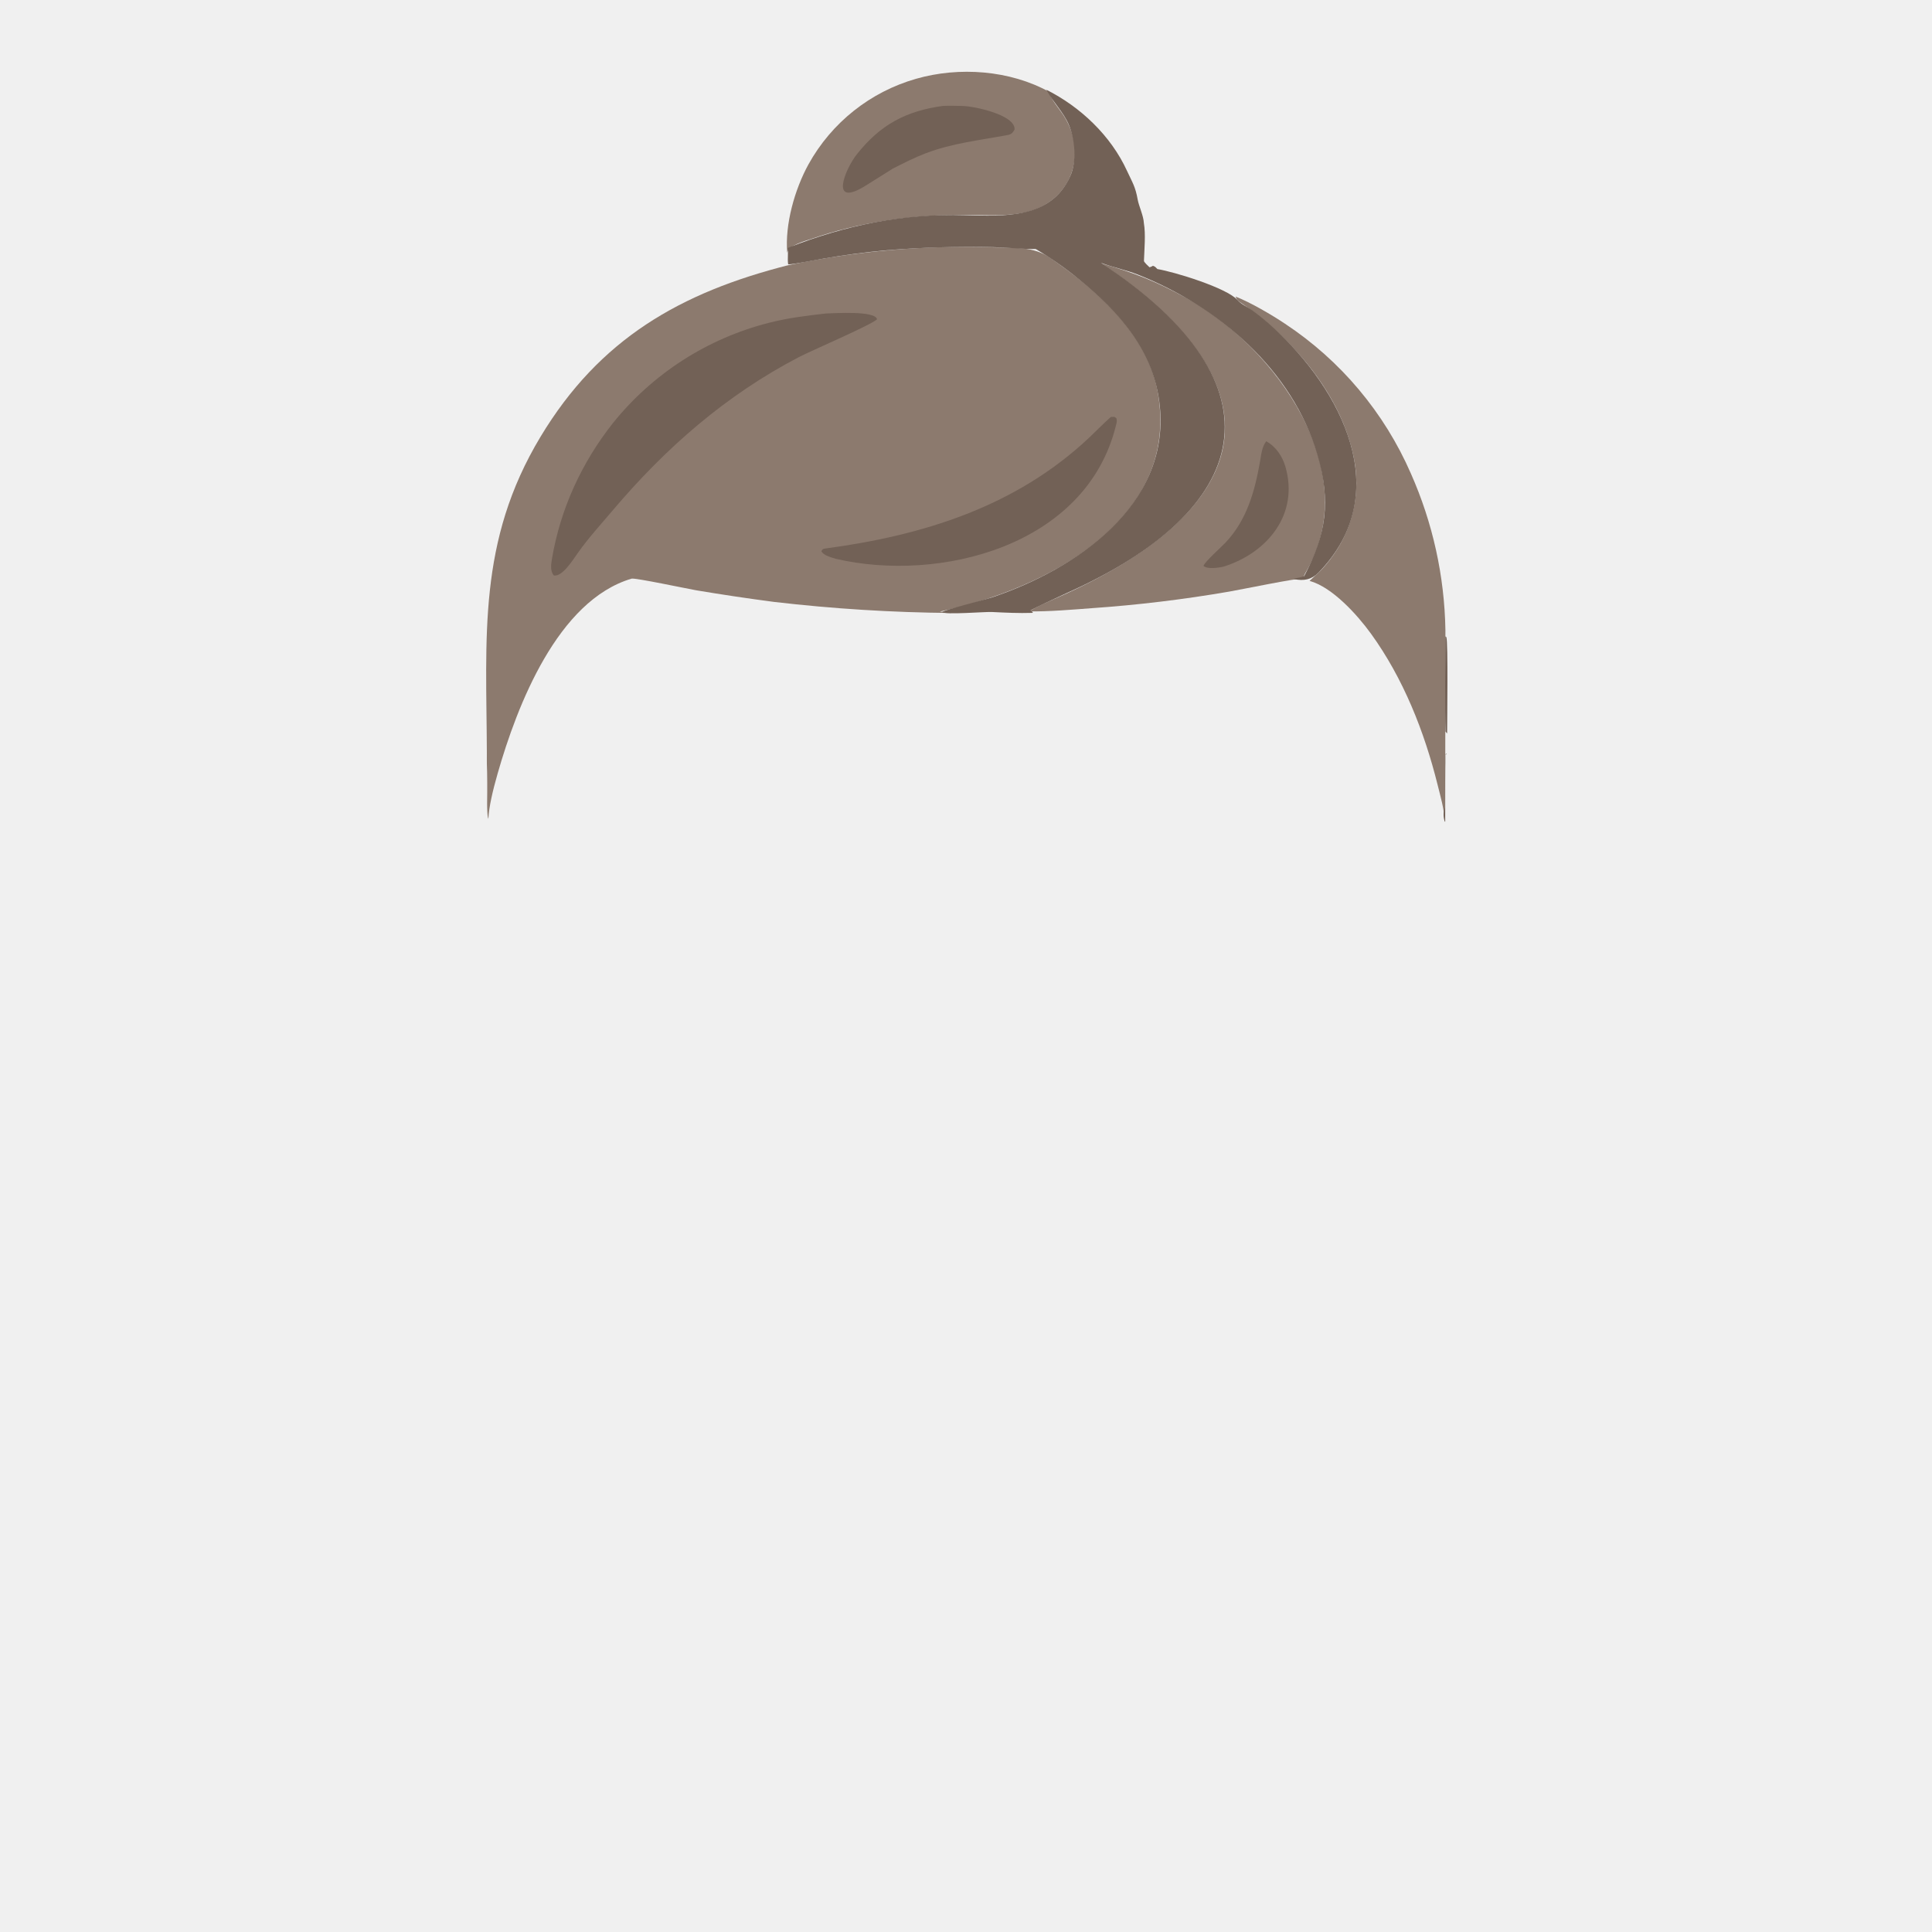
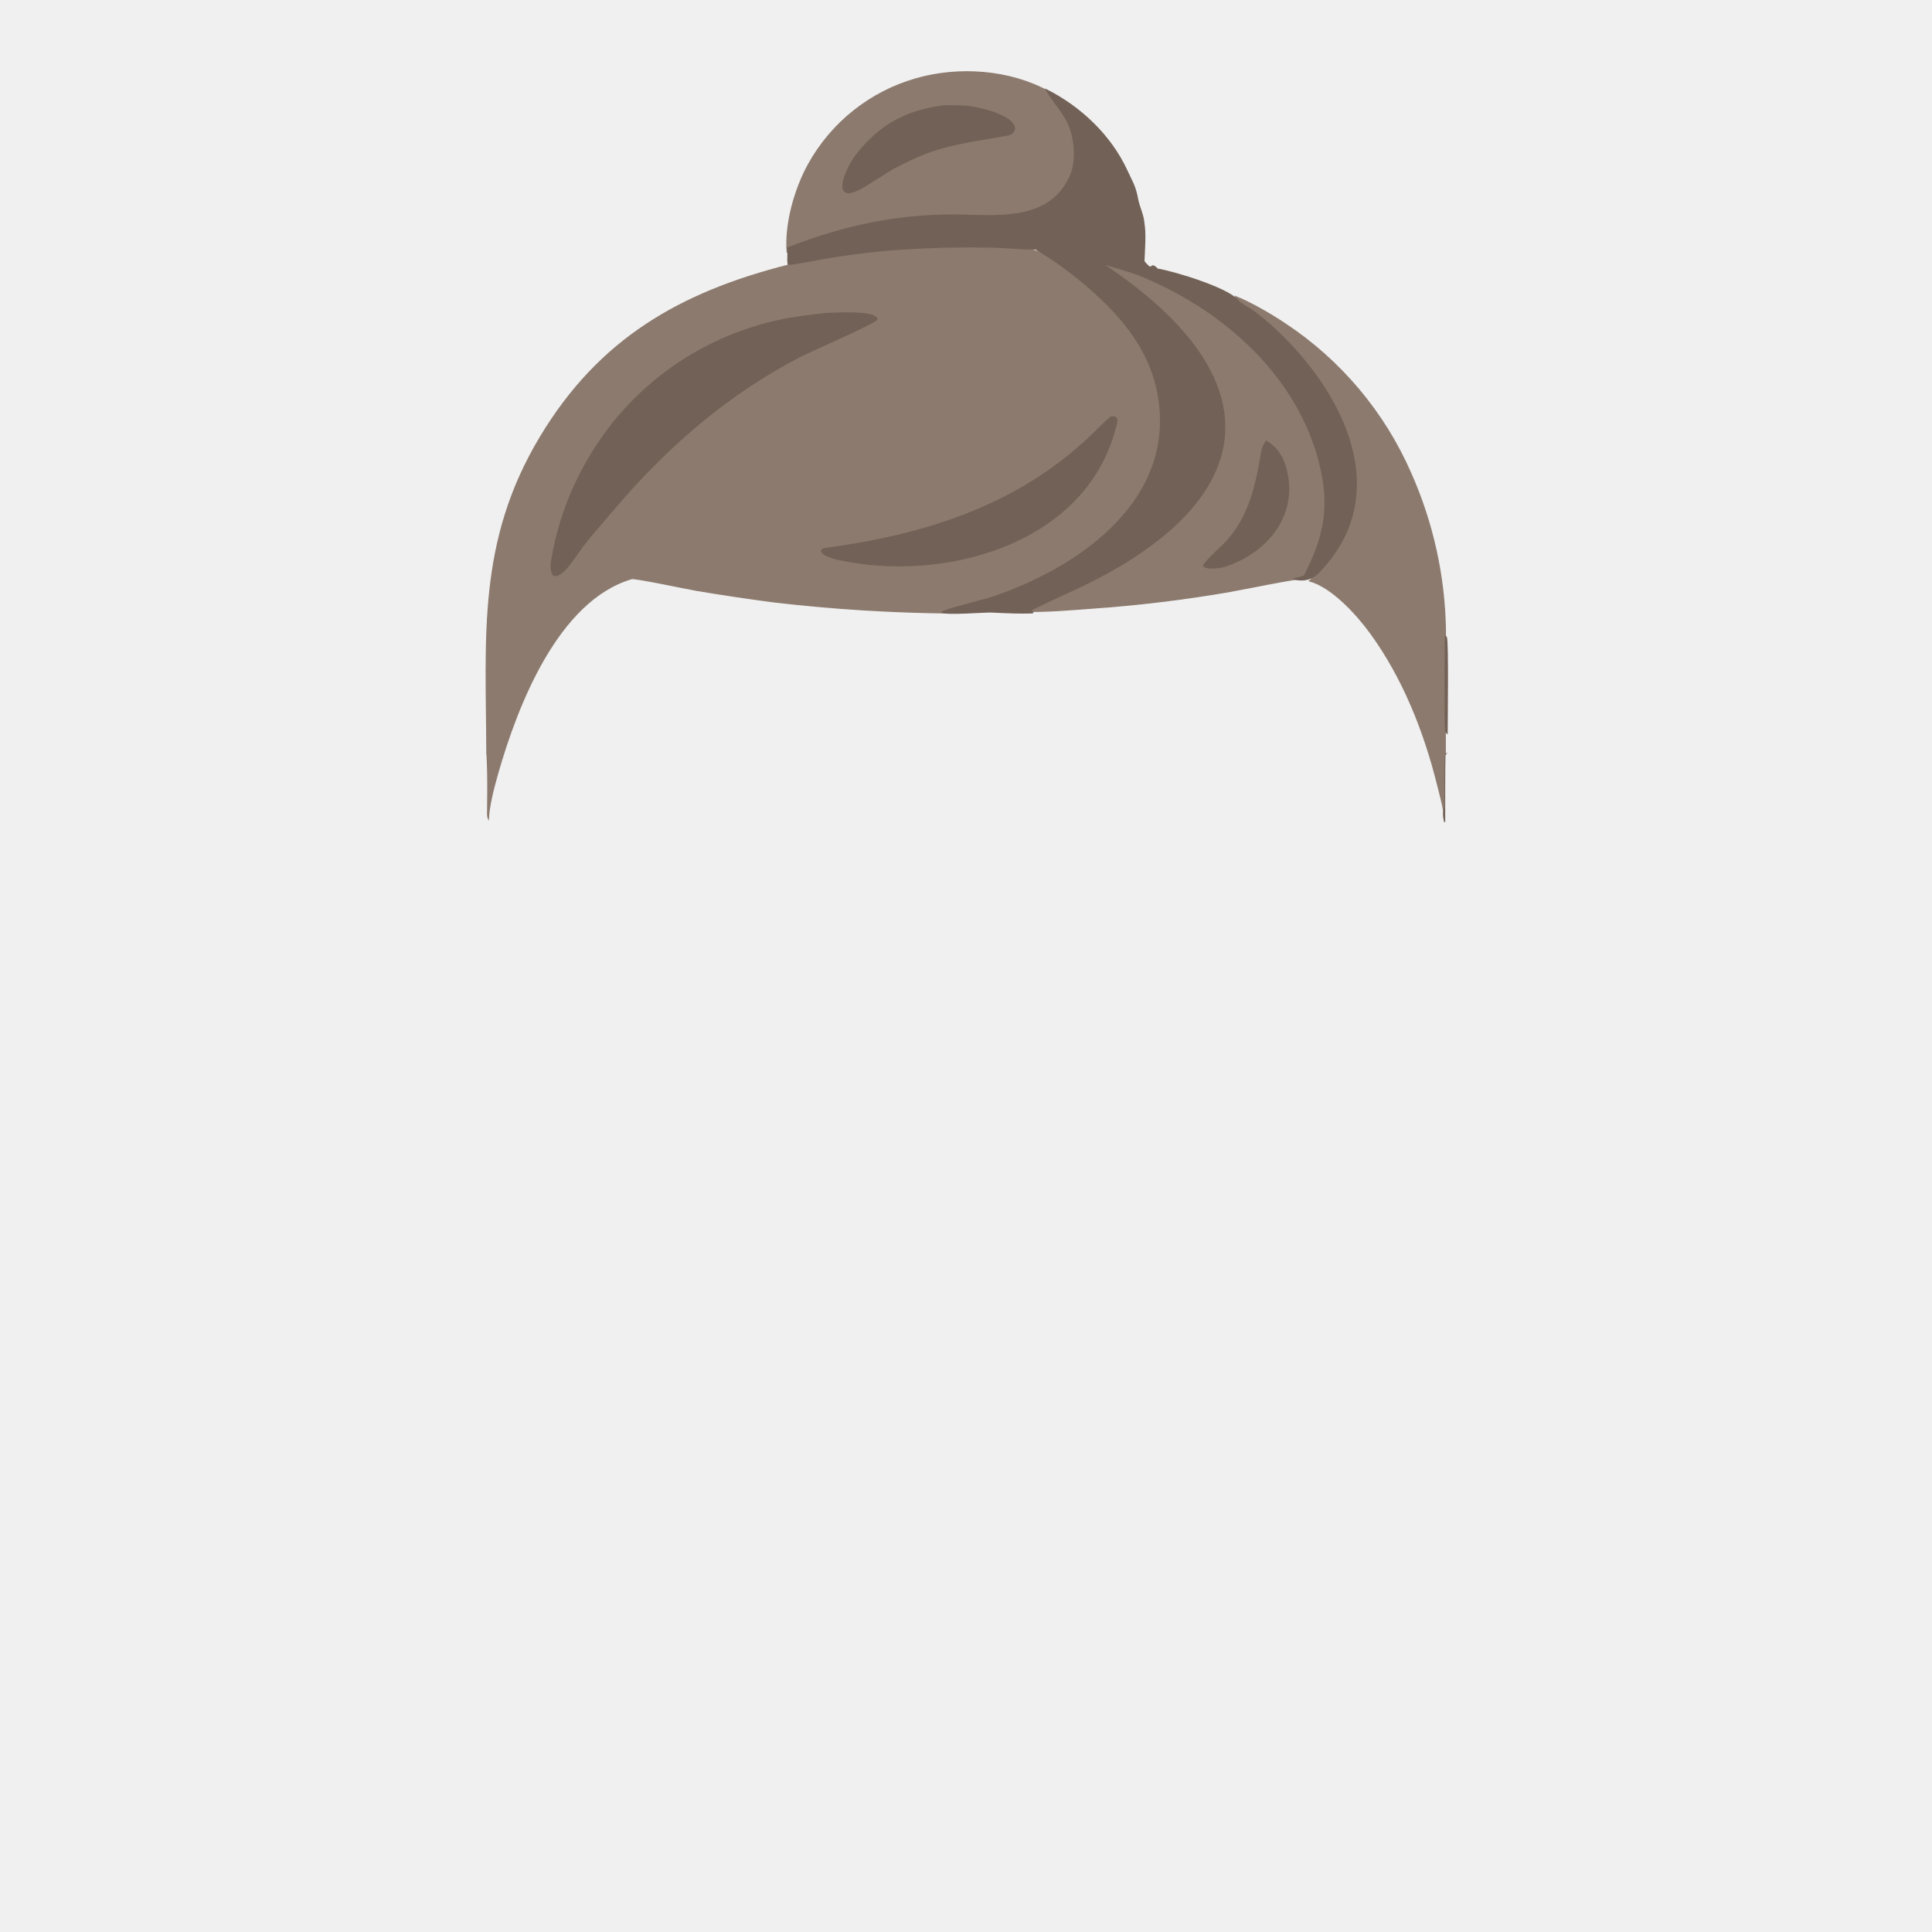
<svg xmlns="http://www.w3.org/2000/svg" version="1.1" viewBox="0 0 2048 2048" width="1024" height="1024">
  <defs>
    <mask id="facehole" maskUnits="userSpaceOnUse" x="0" y="0" width="2048" height="2048">
      <rect x="0" y="0" width="2048" height="2048" fill="white" />
      <path d="M 1533.68 798.613 C 1546.66 799.32 1557.8 799.941 1570.34 803.954 C 1618.2 819.269 1649.18 867.189 1646.49 917.096 C 1644.85 947.316 1631.33 975.662 1608.87 995.951 C 1586.91 1015.66 1562.54 1022.9 1533.67 1024.41 L 1532.38 1022.5 C 1531.22 1004.78 1531.9 981.123 1531.9 962.89 L 1531.99 854.537 C 1532.01 838.109 1531.91 817.251 1532.3 800.538 C 1532.76 799.896 1533.22 799.255 1533.68 798.613 z" fill="black" />
      <path d="M 515.884 1024.25 C 509.295 1024.06 502.266 1023.99 495.795 1022.87 C 407.909 1007.63 371.458 903.101 429.806 836.29 C 449.153 814.256 476.463 800.813 505.725 798.919 C 508.883 798.997 513.071 798.658 515.558 800.023 C 517.24 821.853 516.125 858.428 516.121 881.629 L 515.884 1024.25 z" fill="black" />
    </mask>
  </defs>
  <g mask="url(#facehole)">
-     <path transform="translate(0,0)" fill="rgb(140,122,110)" d="M 835.952 281.008 C 907.898 265.982 981.393 259.679 1054.85 262.233 C 1075.44 262.876 1095.65 261.186 1113 273.199 C 1162.86 307.707 1216.09 352.989 1227.31 416.011 C 1251.63 552.551 1106.28 625.097 996.254 648.298 C 999.641 648.6 1005.5 648.928 1008.57 649.794 C 945.703 649.25 882.909 645.331 820.462 638.052 C 792.836 634.426 765.276 630.309 737.795 625.704 C 729.331 624.247 673.1 612.326 669.511 613.388 C 591.062 636.599 548.155 747.83 527.564 819.796 C 522.327 838.1 518.25 855.448 517.699 868.047 C 514.878 863.134 516.049 807.904 516.091 798.652 C 515.602 674.766 506.074 574.093 573.016 462.903 C 635.509 359.103 721.426 310.013 835.952 281.008 z" />
-     <path transform="translate(0,0)" fill="rgb(140,122,110)" d="M 834.493 267.962 C 831.907 237.744 842.498 200.594 857.021 174.213 C 881.47 130.013 922.521 97.374 971.094 83.516 C 1016.64 70.441 1070.66 74.304 1112.37 97.46 C 1113.21 104.433 1123.32 115.995 1127.48 122.461 C 1153.95 163.699 1135.03 214.545 1086.33 225.273 C 1062.89 230.128 1037.91 227.386 1014.02 227.748 C 962.205 228.534 909.961 235.925 860.896 252.964 C 853.459 255.547 835.985 259.792 834.493 267.962 z" />
-     <path transform="translate(0,0)" fill="rgb(140,122,110)" d="M 1091.56 648.056 C 1094.6 644.781 1118.05 634.777 1124.08 632.082 C 1321.43 543.87 1371.82 416.754 1167.87 279.354 C 1203.15 289.435 1224.82 298.044 1257.27 315.741 C 1351.83 367.312 1448.13 500.088 1383.37 608.034 L 1381.01 613.399 C 1376.71 612.314 1314.35 625.198 1302.96 627.132 C 1254.63 635.473 1205.91 641.344 1156.98 644.724 C 1137.69 646.199 1110.61 648.45 1091.56 648.056 z" />
-     <path transform="translate(0,0)" fill="rgb(140,122,110)" d="M 1309.67 314.345 C 1325.35 320.42 1348.35 333.877 1362.22 343.202 C 1421.07 382.126 1467.4 437.261 1495.59 501.944 C 1518.77 554.212 1531.22 610.6 1532.2 667.767 L 1532.04 813.161 C 1532.03 825.188 1532.04 837.23 1532.07 849.252 C 1532.08 854.387 1532.76 864.997 1532.1 869.553 L 1531.27 869.796 C 1531.09 858.254 1526.74 843.326 1523.93 831.982 C 1509.88 775.417 1487.53 718.98 1453.18 671.58 C 1438.99 651.997 1412.4 622.358 1388.18 615.783 L 1393.89 610.45 L 1394.53 609.893 C 1401.89 603.591 1408.73 595.242 1414.2 587.259 C 1434.73 557.684 1442.31 521.016 1435.19 485.727 C 1422.12 419.115 1371.03 359.406 1316.21 321.494 C 1312.04 318.611 1312.01 319.116 1309.67 314.345 z" />
-     <path transform="translate(0,0)" fill="rgb(114,97,86)" d="M 1109.13 95.103 C 1145.42 113.307 1177.57 143.852 1194.63 181.004 C 1200.27 193.287 1203.58 197.677 1206.02 211.676 C 1207.15 218.146 1212.26 228.929 1212.54 236.445 C 1214.6 248.117 1213.04 264.604 1212.63 276.566 C 1212.58 277.828 1217.2 282.095 1218.55 283.34 C 1220.74 282.642 1220.23 282.852 1222.17 281.751 C 1224.77 282.68 1224.88 283.199 1226.89 285.217 C 1245 288.228 1300.3 305.102 1311.8 318.059 C 1316.17 322.978 1322.65 325.494 1327.94 329.339 C 1335.24 334.734 1342.26 340.488 1348.99 346.579 C 1421.82 413.047 1479.73 522.444 1397.77 606.893 C 1390.52 614.359 1381.98 616.115 1372.02 613.875 L 1371.94 613.277 C 1374.87 612.673 1379.91 611.829 1382.51 610.699 C 1405.75 566.23 1411.11 531.959 1396.4 481.758 C 1370.06 391.801 1291 324.554 1205.94 291.001 C 1193.48 286.084 1179.83 283.42 1167.24 278.66 C 1364.93 409.282 1327.72 540.385 1131.09 628.508 C 1125.82 630.87 1094.21 645.598 1092.3 647.149 C 1093.84 648.395 1092.96 647.804 1095.03 648.828 L 1094.28 649.68 C 1079.73 650.152 1065.98 649.451 1051.5 648.748 C 1043.75 648.372 1003.11 651.889 998.543 648.898 C 1000.48 646.547 1044.89 635.55 1052.35 633.02 C 1140.32 603.165 1240.04 536.166 1229.45 430.522 C 1223.65 372.581 1186.79 330.944 1143.3 295.731 C 1129.01 284.001 1113.84 273.385 1097.93 263.979 C 1081.69 264.059 1068.48 262.323 1052.99 261.989 C 1014.74 261.115 976.471 262.255 938.339 265.405 C 916.536 267.428 894.823 270.316 873.249 274.062 C 866.383 275.22 841.135 280.257 835.505 280.252 C 834.493 274.252 835.957 265.531 834.841 262.886 L 836.148 262.379 C 896.714 238.593 957.321 226.246 1022.66 228.097 C 1064.47 229.282 1113.96 232.105 1134.29 187.129 C 1141.67 171.729 1139.5 147.088 1132.81 131.787 C 1127.04 118.592 1116.32 108.33 1109.13 95.103 z" />
-     <path transform="translate(0,0)" fill="rgb(114,97,86)" d="M 875.341 332.313 C 884.431 332.116 927.716 329.068 929.713 338.43 C 923.532 344.53 859.985 371.684 846.72 378.609 C 769.346 419.005 705.782 474.614 649.586 540.921 C 637.214 555.519 623.897 570.085 612.799 585.777 C 607.687 592.854 595.957 612.134 586.933 609.921 C 583.192 605.282 584.086 598.433 585.013 592.89 C 593.934 539.535 616.549 490.519 649.641 448.569 C 691.844 396.033 750.006 358.669 815.331 342.126 C 835.759 336.926 854.464 334.746 875.341 332.313 z" />
-     <path transform="translate(0,0)" fill="rgb(114,97,86)" d="M 1177.65 441.911 C 1182.08 442.072 1180.45 441.262 1183.43 443.279 C 1184.38 446.473 1183.65 448.184 1182.88 451.305 C 1151.23 579.123 995.835 618.015 885.709 592.298 C 880.663 590.65 873.502 588.988 870.699 584.479 C 871.516 582.848 871.937 581.833 874.137 581.541 C 978.183 567.693 1076.57 537.379 1154.69 463.801 C 1162.26 456.674 1169.79 448.78 1177.65 441.911 z" />
-     <path transform="translate(0,0)" fill="rgb(114,97,86)" d="M 999.416 112.291 C 1006.28 111.933 1013.57 112.186 1020.4 112.325 C 1032.54 112.572 1076.56 121.73 1075.48 137.337 C 1073.83 140.29 1072.21 142.37 1068.67 143.038 C 1039.03 148.632 1009.63 151.65 981.145 162.548 C 968.953 167.212 958.092 172.812 946.365 178.751 L 917.441 196.898 C 878.709 220.986 895.789 179.371 908.24 163.63 C 933.208 132.061 960.439 117.664 999.416 112.291 z" />
-     <path transform="translate(0,0)" fill="rgb(114,97,86)" d="M 1342.21 467.767 C 1352.32 473.133 1359.37 483.678 1362.52 494.466 C 1377.31 545.144 1343.58 585.833 1297.49 600.514 C 1292.45 601.793 1279.79 603.721 1275.76 599.88 C 1277.15 595.381 1294.55 580.051 1299.26 575.014 C 1321.93 550.783 1330.15 520.702 1335.76 488.781 C 1337.03 481.536 1337.72 473.668 1342.21 467.767 z" />
-     <path transform="translate(0,0)" fill="rgb(114,97,86)" d="M 1532.13 674.552 L 1533.17 675.368 C 1535.17 680.392 1534.02 765.867 1534 777.499 C 1533.72 777.281 1532.29 775.609 1532.29 775.497 C 1531.56 752.206 1532.06 694.226 1532.13 674.552 z" />
-     <path transform="translate(0,0)" fill="rgb(114,97,86)" d="M 1532.03 855.459 C 1531.93 848.464 1531.3 802.537 1532.66 798.949 L 1534.65 799.164 C 1535 801.412 1533.26 871.177 1533.22 871.267 L 1531.46 870.917 C 1529.78 865.134 1529.73 860.941 1532.03 855.459 z" />
+     <path transform="translate(0,0)" fill="rgb(140,122,110)" d="M 835.952 281.008 C 907.898 265.982 981.393 259.679 1054.85 262.233 C 1075.44 262.876 1095.65 261.186 1113 273.199 C 1162.86 307.707 1216.09 352.989 1227.31 416.011 C 1251.63 552.551 1106.28 625.097 996.254 648.298 C 999.641 648.6 1005.5 648.928 1008.57 649.794 C 945.703 649.25 882.909 645.331 820.462 638.052 C 792.836 634.426 765.276 630.309 737.795 625.704 C 729.331 624.247 673.1 612.326 669.511 613.388 C 591.062 636.599 548.155 747.83 527.564 819.796 C 522.327 838.1 518.25 855.448 517.699 868.047 C 514.878 863.134 516.049 807.904 516.091 798.652 C 515.602 674.766 506.074 574.093 573.016 462.903 C 635.509 359.103 721.426 310.013 835.952 281.008 z" stroke="rgb(140,122,110)" stroke-width="1.2" />
+     <path transform="translate(0,0)" fill="rgb(140,122,110)" d="M 834.493 267.962 C 831.907 237.744 842.498 200.594 857.021 174.213 C 881.47 130.013 922.521 97.374 971.094 83.516 C 1016.64 70.441 1070.66 74.304 1112.37 97.46 C 1113.21 104.433 1123.32 115.995 1127.48 122.461 C 1153.95 163.699 1135.03 214.545 1086.33 225.273 C 1062.89 230.128 1037.91 227.386 1014.02 227.748 C 962.205 228.534 909.961 235.925 860.896 252.964 C 853.459 255.547 835.985 259.792 834.493 267.962 z" stroke="rgb(140,122,110)" stroke-width="1.2" />
+     <path transform="translate(0,0)" fill="rgb(140,122,110)" d="M 1091.56 648.056 C 1094.6 644.781 1118.05 634.777 1124.08 632.082 C 1321.43 543.87 1371.82 416.754 1167.87 279.354 C 1203.15 289.435 1224.82 298.044 1257.27 315.741 C 1351.83 367.312 1448.13 500.088 1383.37 608.034 L 1381.01 613.399 C 1376.71 612.314 1314.35 625.198 1302.96 627.132 C 1254.63 635.473 1205.91 641.344 1156.98 644.724 C 1137.69 646.199 1110.61 648.45 1091.56 648.056 z" stroke="rgb(140,122,110)" stroke-width="1.2" />
+     <path transform="translate(0,0)" fill="rgb(140,122,110)" d="M 1309.67 314.345 C 1325.35 320.42 1348.35 333.877 1362.22 343.202 C 1421.07 382.126 1467.4 437.261 1495.59 501.944 C 1518.77 554.212 1531.22 610.6 1532.2 667.767 L 1532.04 813.161 C 1532.03 825.188 1532.04 837.23 1532.07 849.252 C 1532.08 854.387 1532.76 864.997 1532.1 869.553 L 1531.27 869.796 C 1531.09 858.254 1526.74 843.326 1523.93 831.982 C 1509.88 775.417 1487.53 718.98 1453.18 671.58 C 1438.99 651.997 1412.4 622.358 1388.18 615.783 L 1393.89 610.45 L 1394.53 609.893 C 1401.89 603.591 1408.73 595.242 1414.2 587.259 C 1434.73 557.684 1442.31 521.016 1435.19 485.727 C 1422.12 419.115 1371.03 359.406 1316.21 321.494 C 1312.04 318.611 1312.01 319.116 1309.67 314.345 z" stroke="rgb(140,122,110)" stroke-width="1.2" />
+     <path transform="translate(0,0)" fill="rgb(114,97,86)" d="M 1109.13 95.103 C 1145.42 113.307 1177.57 143.852 1194.63 181.004 C 1200.27 193.287 1203.58 197.677 1206.02 211.676 C 1207.15 218.146 1212.26 228.929 1212.54 236.445 C 1214.6 248.117 1213.04 264.604 1212.63 276.566 C 1212.58 277.828 1217.2 282.095 1218.55 283.34 C 1220.74 282.642 1220.23 282.852 1222.17 281.751 C 1224.77 282.68 1224.88 283.199 1226.89 285.217 C 1245 288.228 1300.3 305.102 1311.8 318.059 C 1316.17 322.978 1322.65 325.494 1327.94 329.339 C 1335.24 334.734 1342.26 340.488 1348.99 346.579 C 1421.82 413.047 1479.73 522.444 1397.77 606.893 C 1390.52 614.359 1381.98 616.115 1372.02 613.875 L 1371.94 613.277 C 1374.87 612.673 1379.91 611.829 1382.51 610.699 C 1405.75 566.23 1411.11 531.959 1396.4 481.758 C 1370.06 391.801 1291 324.554 1205.94 291.001 C 1193.48 286.084 1179.83 283.42 1167.24 278.66 C 1364.93 409.282 1327.72 540.385 1131.09 628.508 C 1125.82 630.87 1094.21 645.598 1092.3 647.149 C 1093.84 648.395 1092.96 647.804 1095.03 648.828 L 1094.28 649.68 C 1079.73 650.152 1065.98 649.451 1051.5 648.748 C 1043.75 648.372 1003.11 651.889 998.543 648.898 C 1000.48 646.547 1044.89 635.55 1052.35 633.02 C 1140.32 603.165 1240.04 536.166 1229.45 430.522 C 1223.65 372.581 1186.79 330.944 1143.3 295.731 C 1129.01 284.001 1113.84 273.385 1097.93 263.979 C 1081.69 264.059 1068.48 262.323 1052.99 261.989 C 1014.74 261.115 976.471 262.255 938.339 265.405 C 916.536 267.428 894.823 270.316 873.249 274.062 C 866.383 275.22 841.135 280.257 835.505 280.252 C 834.493 274.252 835.957 265.531 834.841 262.886 L 836.148 262.379 C 896.714 238.593 957.321 226.246 1022.66 228.097 C 1064.47 229.282 1113.96 232.105 1134.29 187.129 C 1141.67 171.729 1139.5 147.088 1132.81 131.787 C 1127.04 118.592 1116.32 108.33 1109.13 95.103 z" stroke="rgb(114,97,86)" stroke-width="1.2" />
+     <path transform="translate(0,0)" fill="rgb(114,97,86)" d="M 875.341 332.313 C 884.431 332.116 927.716 329.068 929.713 338.43 C 923.532 344.53 859.985 371.684 846.72 378.609 C 769.346 419.005 705.782 474.614 649.586 540.921 C 637.214 555.519 623.897 570.085 612.799 585.777 C 607.687 592.854 595.957 612.134 586.933 609.921 C 583.192 605.282 584.086 598.433 585.013 592.89 C 593.934 539.535 616.549 490.519 649.641 448.569 C 691.844 396.033 750.006 358.669 815.331 342.126 C 835.759 336.926 854.464 334.746 875.341 332.313 z" stroke="rgb(114,97,86)" stroke-width="1.2" />
+     <path transform="translate(0,0)" fill="rgb(114,97,86)" d="M 1177.65 441.911 C 1182.08 442.072 1180.45 441.262 1183.43 443.279 C 1184.38 446.473 1183.65 448.184 1182.88 451.305 C 1151.23 579.123 995.835 618.015 885.709 592.298 C 880.663 590.65 873.502 588.988 870.699 584.479 C 871.516 582.848 871.937 581.833 874.137 581.541 C 978.183 567.693 1076.57 537.379 1154.69 463.801 C 1162.26 456.674 1169.79 448.78 1177.65 441.911 z" stroke="rgb(114,97,86)" stroke-width="1.2" />
+     <path transform="translate(0,0)" fill="rgb(114,97,86)" d="M 999.416 112.291 C 1006.28 111.933 1013.57 112.186 1020.4 112.325 C 1032.54 112.572 1076.56 121.73 1075.48 137.337 C 1073.83 140.29 1072.21 142.37 1068.67 143.038 C 1039.03 148.632 1009.63 151.65 981.145 162.548 C 968.953 167.212 958.092 172.812 946.365 178.751 L 917.441 196.898 C 878.709 220.986 895.789 179.371 908.24 163.63 C 933.208 132.061 960.439 117.664 999.416 112.291 z" stroke="rgb(114,97,86)" stroke-width="1.2" />
+     <path transform="translate(0,0)" fill="rgb(114,97,86)" d="M 1342.21 467.767 C 1352.32 473.133 1359.37 483.678 1362.52 494.466 C 1377.31 545.144 1343.58 585.833 1297.49 600.514 C 1292.45 601.793 1279.79 603.721 1275.76 599.88 C 1277.15 595.381 1294.55 580.051 1299.26 575.014 C 1321.93 550.783 1330.15 520.702 1335.76 488.781 C 1337.03 481.536 1337.72 473.668 1342.21 467.767 z" stroke="rgb(114,97,86)" stroke-width="1.2" />
+     <path transform="translate(0,0)" fill="rgb(114,97,86)" d="M 1532.13 674.552 L 1533.17 675.368 C 1535.17 680.392 1534.02 765.867 1534 777.499 C 1533.72 777.281 1532.29 775.609 1532.29 775.497 C 1531.56 752.206 1532.06 694.226 1532.13 674.552 z" stroke="rgb(114,97,86)" stroke-width="1.2" />
+     <path transform="translate(0,0)" fill="rgb(114,97,86)" d="M 1532.03 855.459 C 1531.93 848.464 1531.3 802.537 1532.66 798.949 L 1534.65 799.164 C 1535 801.412 1533.26 871.177 1533.22 871.267 L 1531.46 870.917 C 1529.78 865.134 1529.73 860.941 1532.03 855.459 z" stroke="rgb(114,97,86)" stroke-width="1.2" />
  </g>
</svg>
